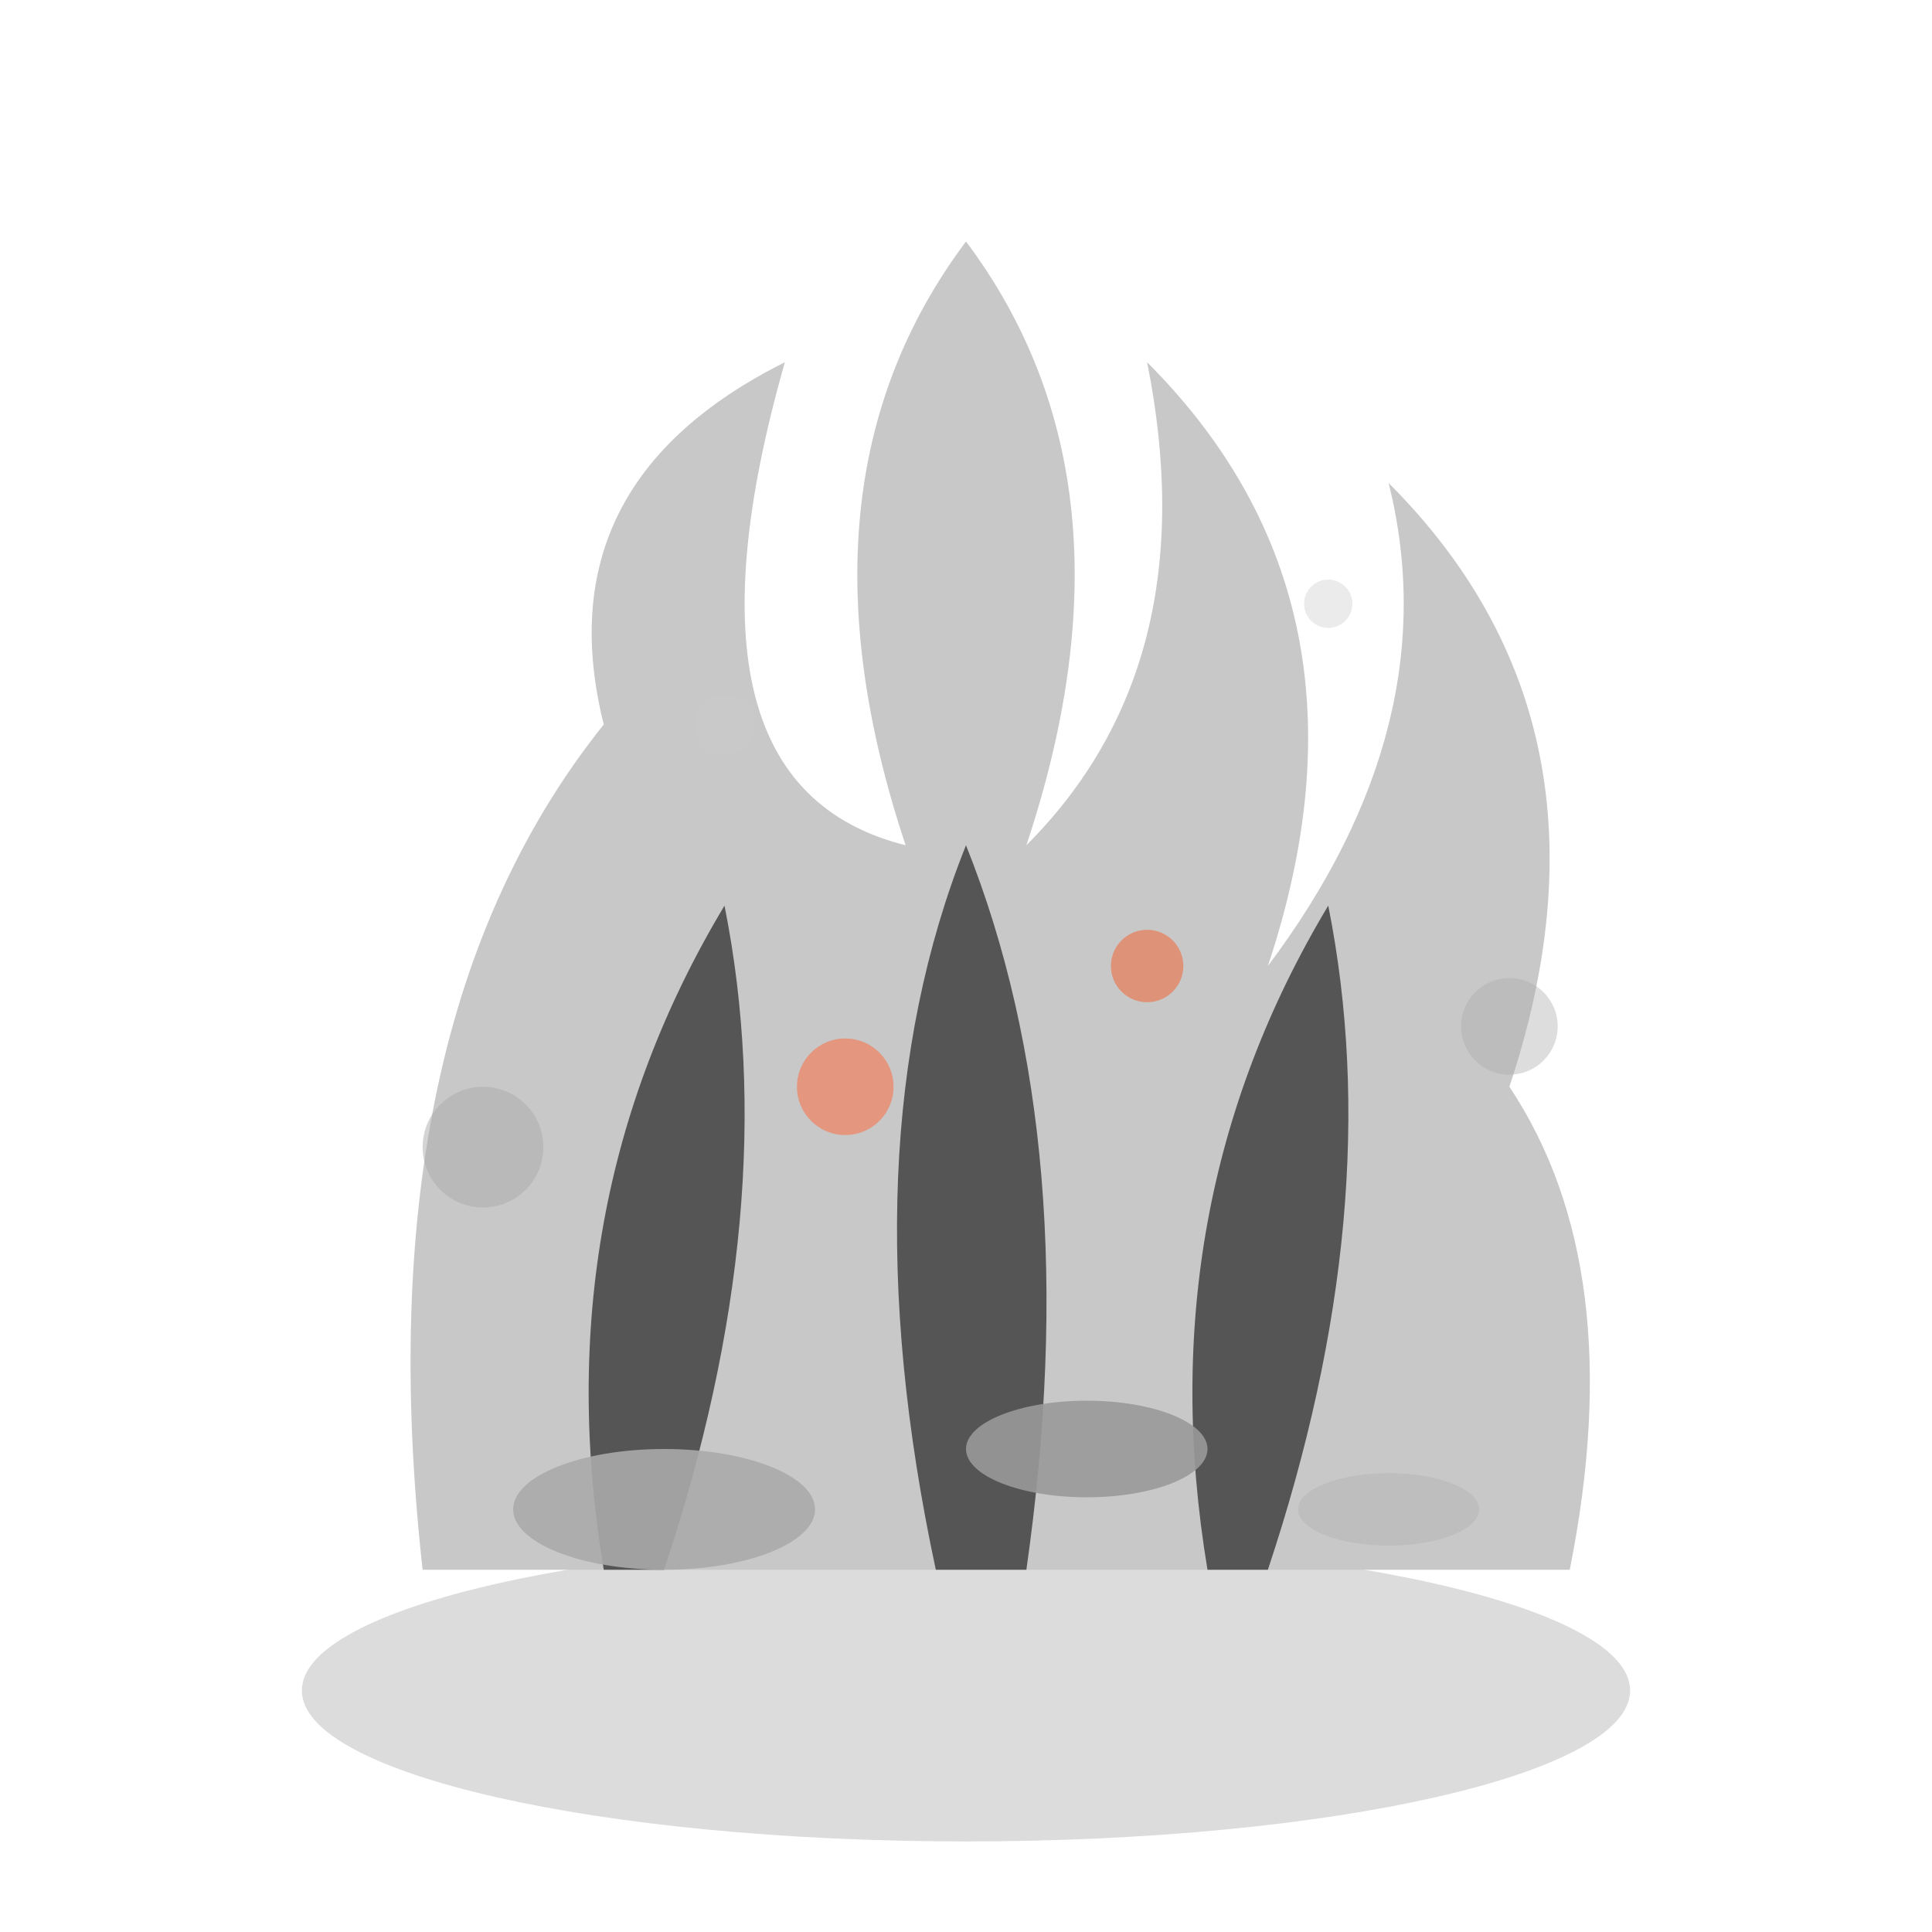
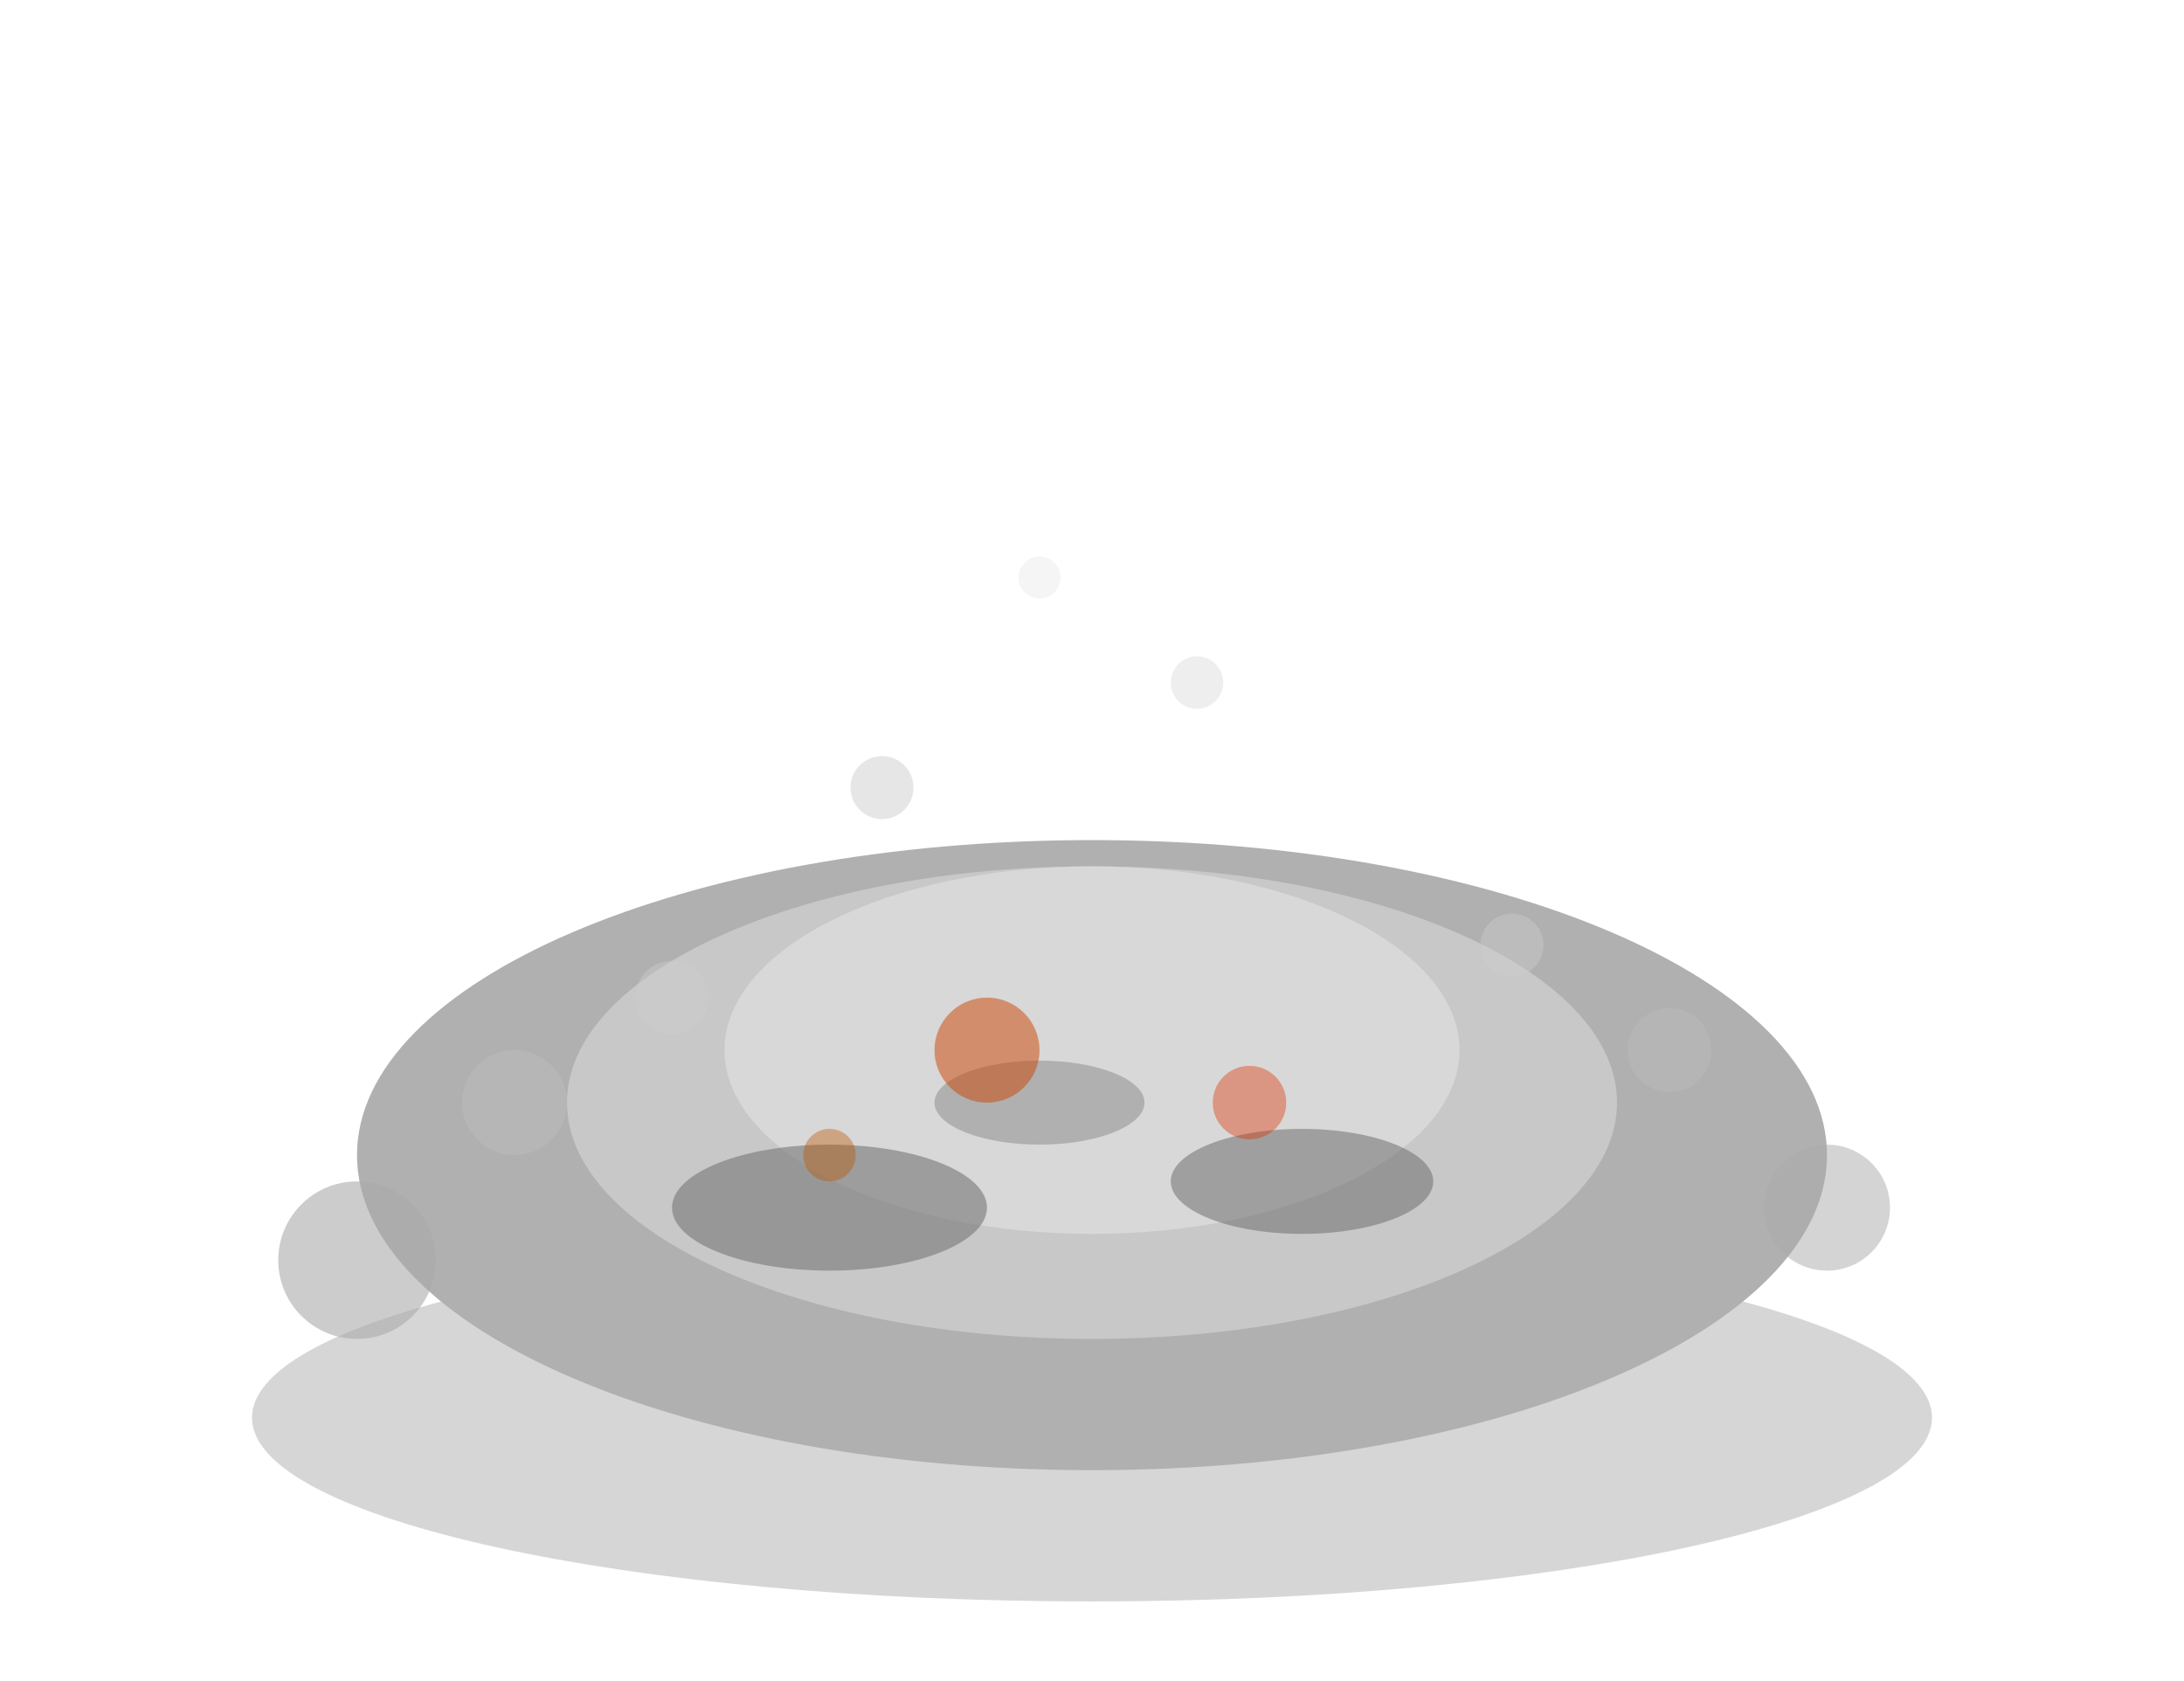
- <svg xmlns="http://www.w3.org/2000/svg" viewBox="0 0 32 32" width="22" height="22">
-   <ellipse cx="16" cy="28" rx="11" ry="2.5" fill="#888" opacity=".3" />
-   <path d="M7 26 Q6 17 10 12 Q9 8 13 6 Q11 13 15 14 Q13 8 16 4 Q19 8 17 14 Q20 11 19 6 Q23 10 21 16 Q24 12 23 8 Q27 12 25 18 Q27 21 26 26 Z" fill="#c8c8c8" />
-   <path d="M10 26 Q9 20 12 15 Q13 20 11 26Z" fill="#555" />
-   <path d="M15.5 26 Q14 19 16 14 Q18 19 17 26Z" fill="#555" />
-   <path d="M20 26 Q19 20 22 15 Q23 20 21 26Z" fill="#555" />
-   <ellipse cx="11" cy="25" rx="2.5" ry="1" fill="#aaa" opacity=".9" />
-   <ellipse cx="18" cy="24" rx="2" ry=".8" fill="#999" opacity=".9" />
-   <ellipse cx="23" cy="25" rx="1.5" ry=".6" fill="#bbb" opacity=".8" />
-   <circle cx="14" cy="18" r=".8" fill="#ff6633" opacity=".5" />
-   <circle cx="19" cy="16" r=".6" fill="#ff4400" opacity=".4" />
-   <circle cx="8" cy="19" r="1" fill="#aaa" opacity=".5" />
-   <circle cx="25" cy="17" r=".8" fill="#aaa" opacity=".4" />
-   <circle cx="12" cy="12" r=".5" fill="#ccc" opacity=".3" />
-   <circle cx="22" cy="10" r=".4" fill="#bbb" opacity=".3" />
+ <svg xmlns="http://www.w3.org/2000/svg" viewBox="0 0 40 32" width="26" height="20">
+   <ellipse cx="20" cy="27" rx="16" ry="3.5" fill="#999" opacity=".4" />
+   <ellipse cx="20" cy="22" rx="14" ry="6" fill="#b0b0b0" />
+   <ellipse cx="20" cy="21" rx="10" ry="4.5" fill="#c8c8c8" />
+   <ellipse cx="20" cy="20" rx="7" ry="3.5" fill="#d8d8d8" />
+   <ellipse cx="15" cy="23" rx="3" ry="1.2" fill="#777" opacity=".6" />
+   <ellipse cx="24" cy="22.5" rx="2.5" ry="1" fill="#666" opacity=".5" />
+   <ellipse cx="19" cy="21" rx="2" ry=".8" fill="#888" opacity=".5" />
+   <circle cx="6" cy="24" r="1.5" fill="#aaa" opacity=".6" />
+   <circle cx="34" cy="23" r="1.2" fill="#aaa" opacity=".5" />
+   <circle cx="9" cy="21" r="1" fill="#bbb" opacity=".5" />
+   <circle cx="31" cy="20" r=".8" fill="#bbb" opacity=".4" />
+   <circle cx="12" cy="19" r=".7" fill="#ccc" opacity=".4" />
+   <circle cx="28" cy="18" r=".6" fill="#ccc" opacity=".4" />
+   <circle cx="18" cy="20" r="1" fill="#cc4400" opacity=".5" />
+   <circle cx="23" cy="21" r=".7" fill="#dd3300" opacity=".4" />
+   <circle cx="15" cy="22" r=".5" fill="#bb5500" opacity=".4" />
+   <circle cx="16" cy="15" r=".6" fill="#aaa" opacity=".3" />
+   <circle cx="22" cy="13" r=".5" fill="#bbb" opacity=".25" />
+   <circle cx="19" cy="11" r=".4" fill="#ccc" opacity=".2" />
</svg>
